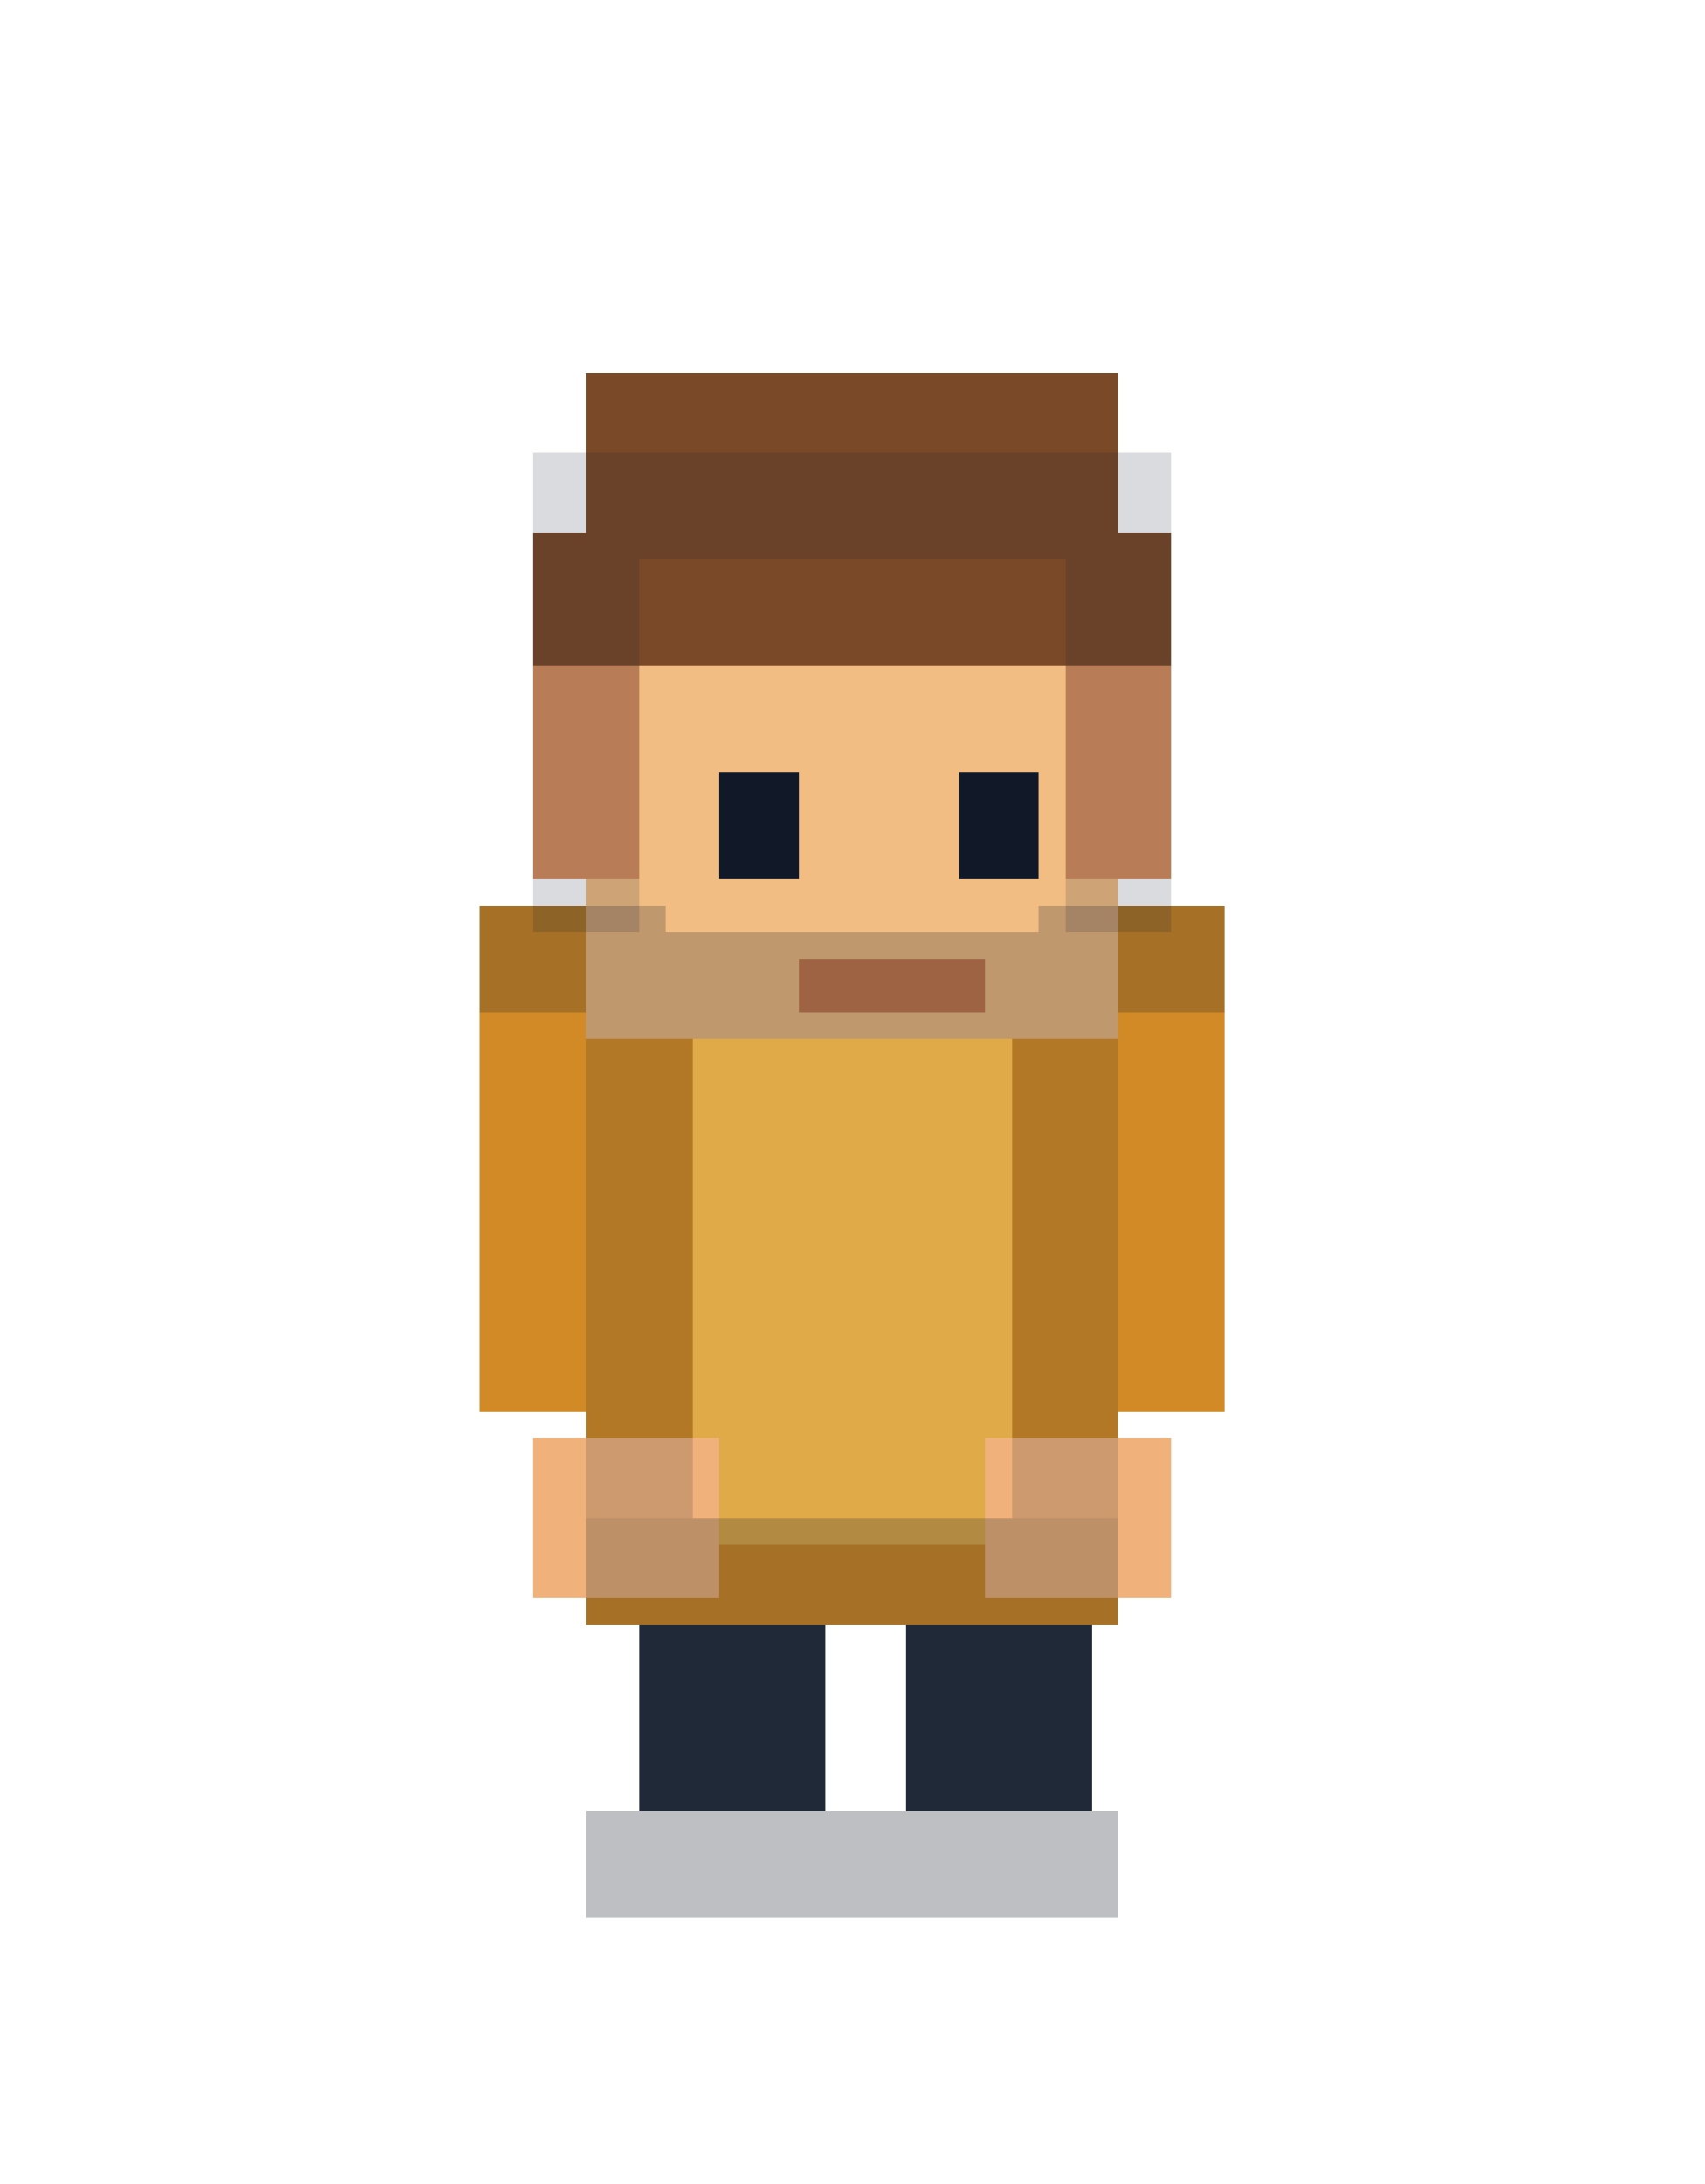
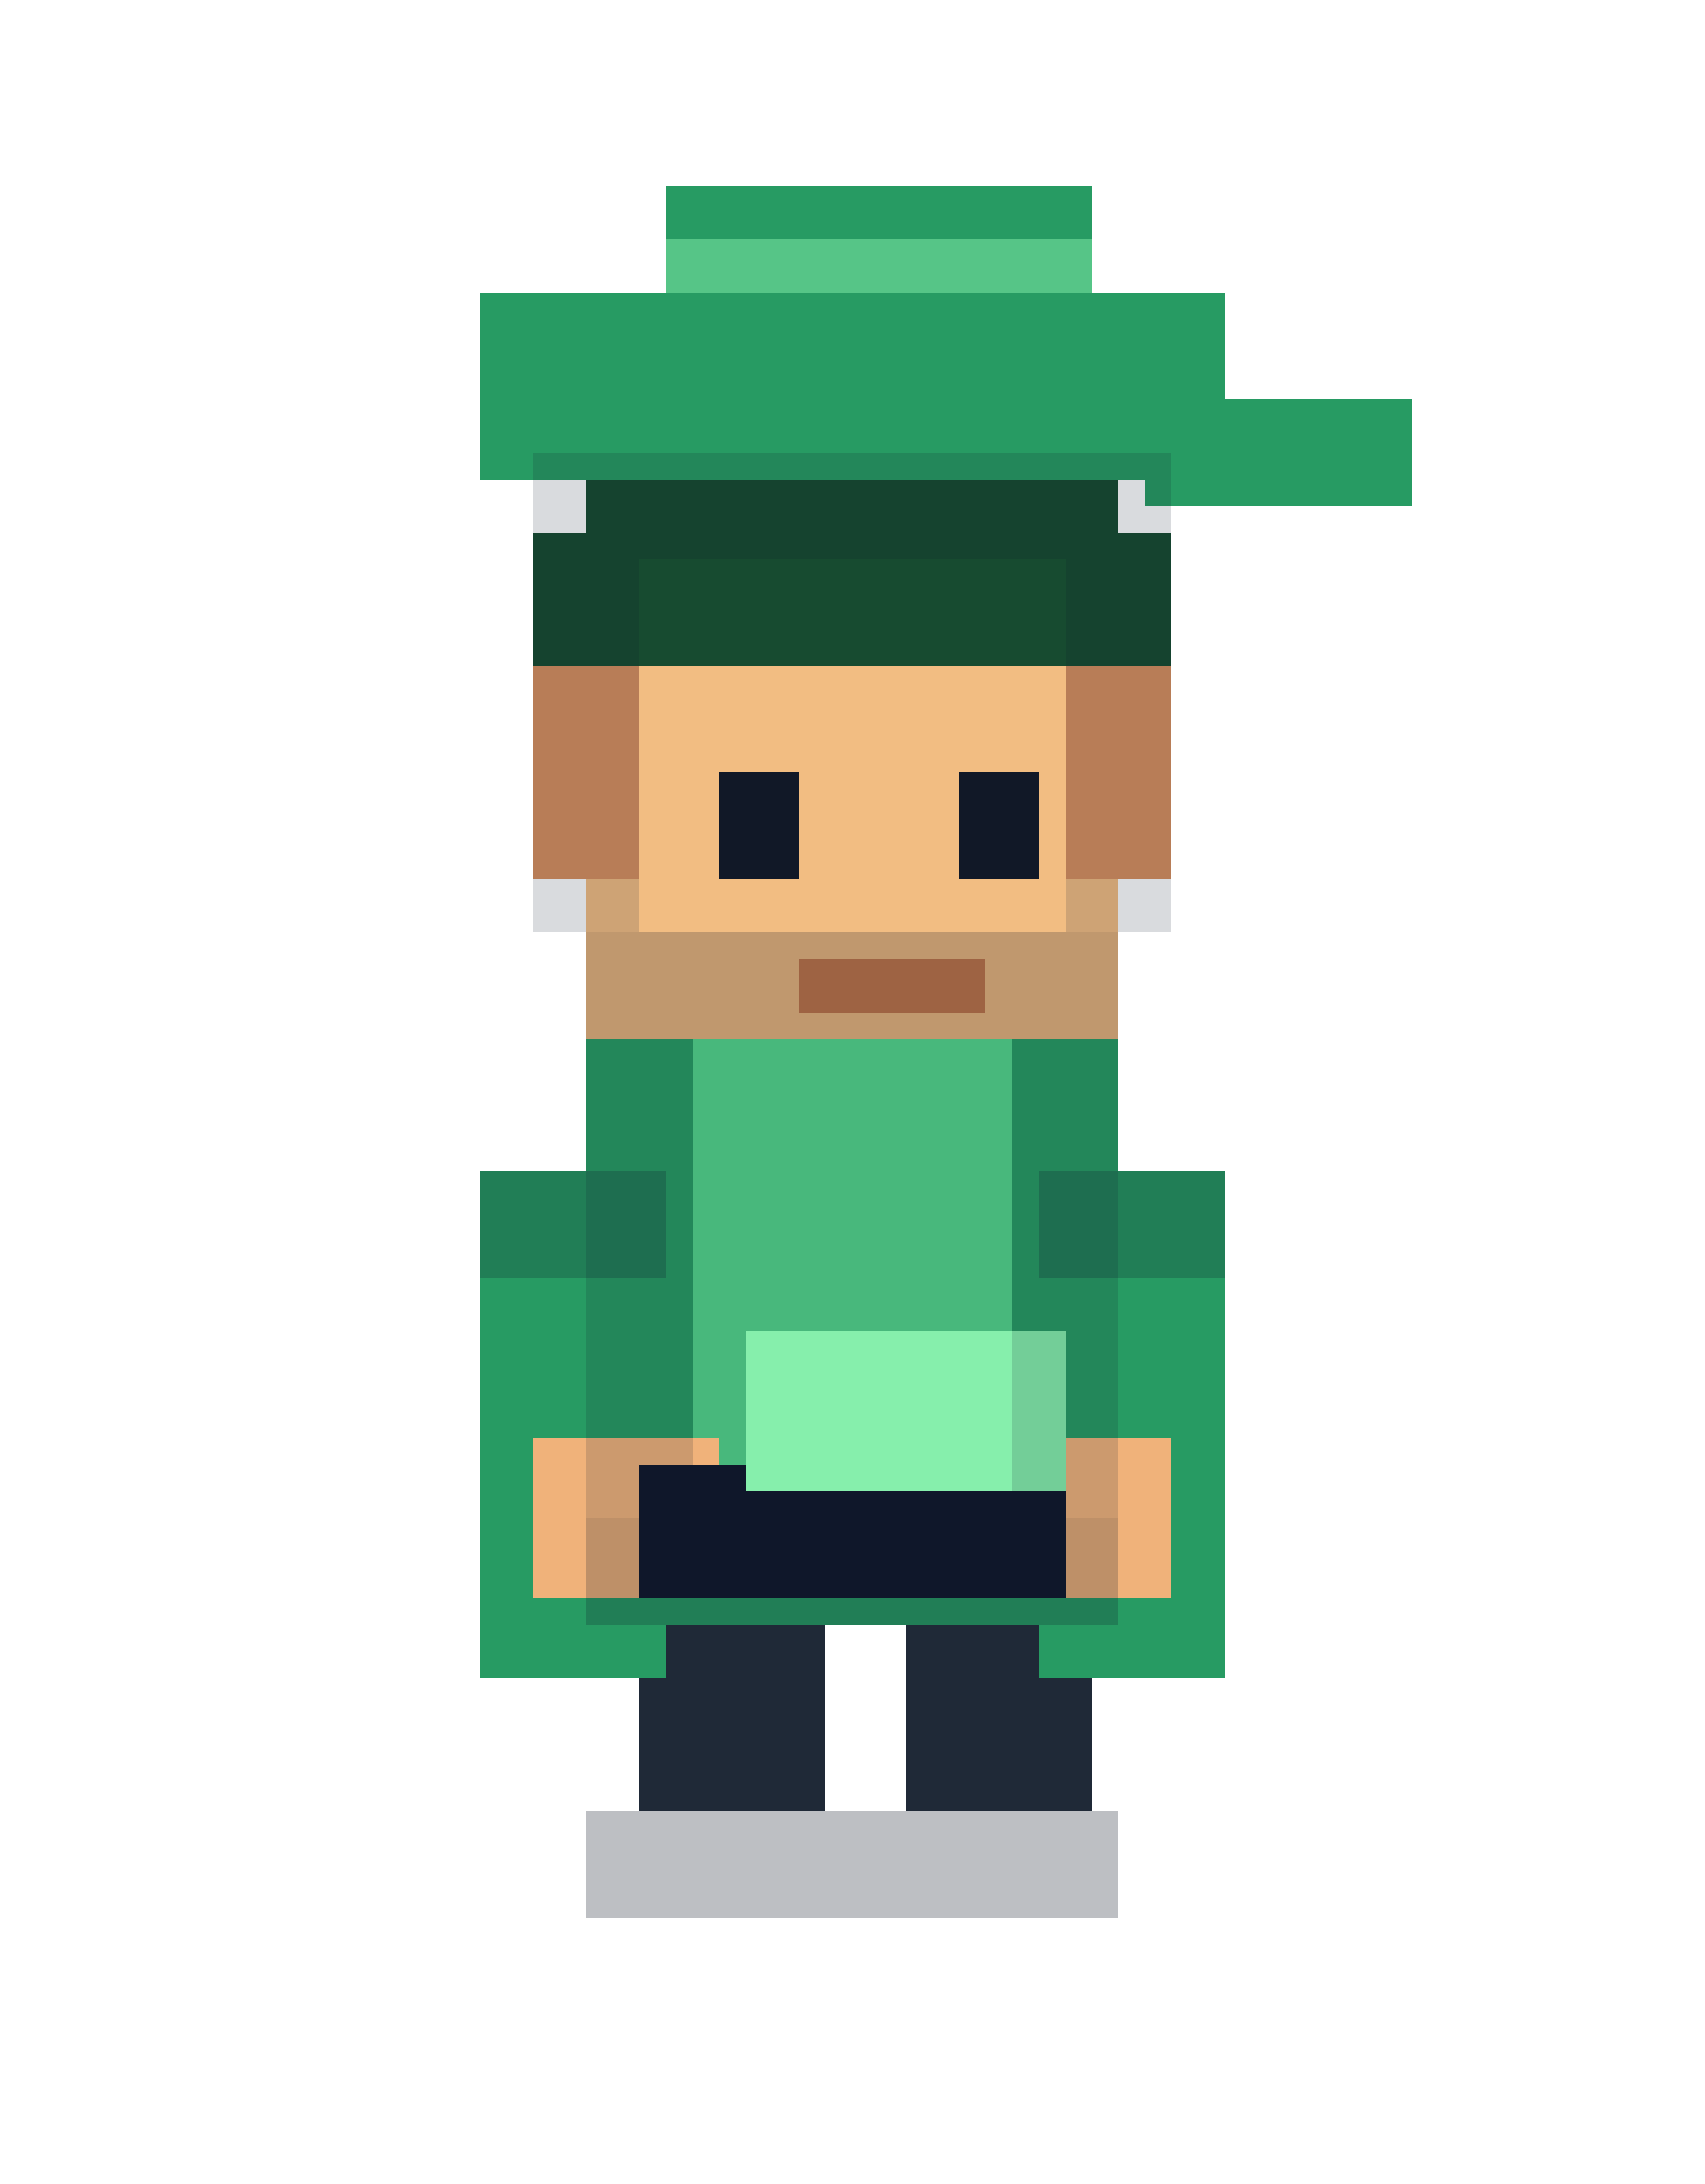
<svg xmlns="http://www.w3.org/2000/svg" width="64" height="82" viewBox="0 0 64 82" shape-rendering="crispEdges">
  <path d="M22 68h20v4H22z" fill="#111827" opacity=".28" />
  <path d="M24 56h7v12h-7zM34 56h7v12h-7z" fill="#1f2937" />
-   <path d="M22 35h20v26H22z" fill="#d18a25" />
-   <path d="M26 38h12v20H26z" fill="#fde68a" opacity=".35" />
-   <path d="M18 34h7v19h-7zM39 34h7v19h-7z" fill="#d18a25" />
+   <path d="M22 35h20v26H22z" fill="#279b63" />
+   <path d="M26 38h12v20H26z" fill="#86efac" opacity=".35" />
+   <path d="M18 44h7v19h-7zM39 44h7v19h-7z" fill="#279b63" />
  <path d="M20 54h7v6h-7zM37 54h7v6h-7z" fill="#f0b27a" />
  <path d="M22 17h20v22H22z" fill="#f2bd82" />
  <path d="M20 22h4v11h-4zM40 22h4v11h-4z" fill="#d8905f" />
-   <path d="M22 14h20v9H22zM20 20h24v5H20z" fill="#7a4a28" />
+   <path d="M22 14h20v9H22zM20 20h24v5H20z" fill="#174b30" />
+   <path d="M18 11h28v7H18zM25 7h16v7H25zM43 15h10v4H43z" fill="#279b63" />
+   <path d="M25 9h16v2H25z" fill="#86efac" opacity=".5" />
  <path d="M27 29h3v4h-3zM36 29h3v4h-3z" fill="#111827" />
  <path d="M30 36h7v2h-7z" fill="#9a3412" opacity=".5" />
-   <path d="M22 35h20v4H22zM22 57h20v4H22zM18 34h7v4h-7zM39 34h7v4h-7z" fill="#0f172a" opacity=".22" />
+   <path d="M24 55h16v5H24z" fill="#0f172a" />
+   <path d="M28 50h12v6H28z" fill="#86efac" />
+   <path d="M22 35h20v4H22zM22 57h20v4H22zM18 44h7v4h-7zM39 44h7v4h-7z" fill="#0f172a" opacity=".22" />
  <path d="M20 17h24v4H20zM20 21h4v14h-4zM40 21h4v14h-4zM22 39h4v18h-4zM38 39h4v18h-4z" fill="#0f172a" opacity=".16" />
</svg>
